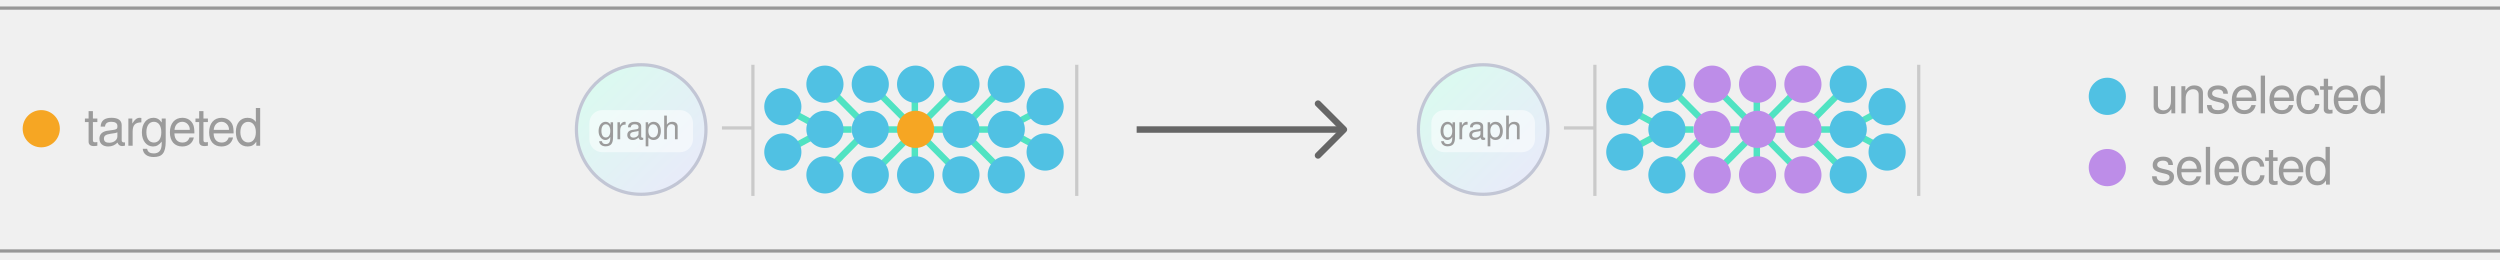
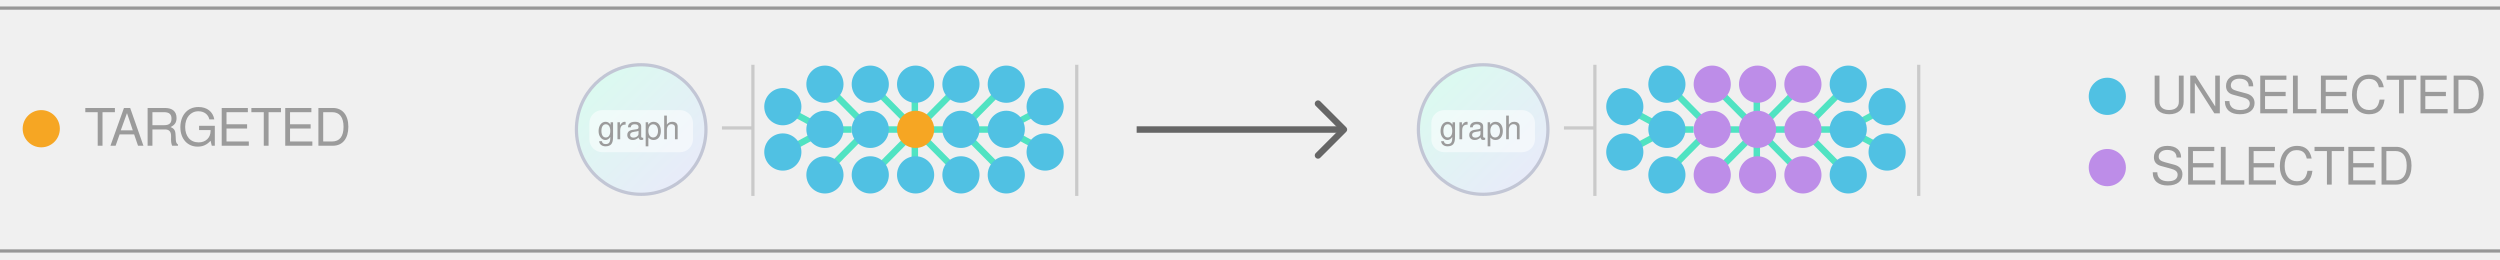
<svg xmlns="http://www.w3.org/2000/svg" xmlns:xlink="http://www.w3.org/1999/xlink" width="772px" height="80px" viewBox="0 0 772 80" version="1.1">
  <defs>
    <rect id="path-1" x="-6" y="2" width="784" height="76" />
    <mask id="mask-2" maskContentUnits="userSpaceOnUse" maskUnits="objectBoundingBox" x="0" y="0" width="784" height="76" fill="white">
      <use xlink:href="#path-1" />
    </mask>
    <linearGradient x1="14.999%" y1="13.838%" x2="87.396%" y2="88.282%" id="linearGradient-3">
      <stop stop-color="#DBFAF0" offset="0%" />
      <stop stop-color="#E8EBF9" offset="97.322%" />
      <stop stop-color="#E8EAF9" offset="100%" />
    </linearGradient>
  </defs>
  <g id="Graph-Functions---selection" stroke="none" stroke-width="1" fill="none" fill-rule="evenodd">
    <use id="Rectangle" stroke="#979797" mask="url(#mask-2)" stroke-width="2" xlink:href="#path-1" />
    <g id="select_nodes_in_neighborhood" transform="translate(178, 20)">
      <g id="Wireframe-Line-01" transform="translate(173, 10)" stroke="#666666">
        <g>
          <polyline id="arrowhead" stroke-width="2" stroke-linecap="round" stroke-linejoin="round" points="56 2 64 10 56 18" />
          <path d="M63,10 L0,10" id="Line" stroke-width="2" />
        </g>
      </g>
      <g id="small_icon__select_nodes_in_neighborhood-copy" transform="translate(260, 0)">
        <path d="M90.88,34.269 L105,20" id="small_icon_edge-copy-13" stroke="#50E3C2" stroke-width="2" stroke-linecap="square" />
        <path d="M75.88,34.269 L90,20" id="small_icon_edge-copy-20" stroke="#50E3C2" stroke-width="2" stroke-linecap="square" />
        <path d="M64,27 L77,20" id="small_icon_edge-copy-21" stroke="#50E3C2" stroke-width="2" stroke-linecap="square" />
        <path d="M132,20 L145,13" id="small_icon_edge-copy-22" stroke="#50E3C2" stroke-width="2" stroke-linecap="square" />
        <path d="M63,20 L76,13" id="small_icon_edge-copy-23" stroke="#50E3C2" stroke-width="2" stroke-linecap="square" transform="translate(69.7389, 16.69301) scale(-1, 1) translate(-69.7389, -16.69301) " />
        <path d="M132,27 L145,20" id="small_icon_edge-copy-24" stroke="#50E3C2" stroke-width="2" stroke-linecap="square" transform="translate(138.7389, 23.69301) scale(-1, 1) translate(-138.7389, -23.69301) " />
        <path d="M122.5,20 L127.978,20" id="small_icon_edge-copy-25" stroke="#50E3C2" stroke-width="2" stroke-linecap="square" transform="translate(125.2389, 20.19301) scale(-1, 1) translate(-125.2389, -20.19301) " />
        <path d="M107.5,20 L112.978,20" id="small_icon_edge-copy-26" stroke="#50E3C2" stroke-width="2" stroke-linecap="square" transform="translate(110.2389, 20.19301) scale(-1, 1) translate(-110.2389, -20.19301) " />
        <path d="M93.5,20 L98.978,20" id="small_icon_edge-copy-27" stroke="#50E3C2" stroke-width="2" stroke-linecap="square" transform="translate(96.2389, 20.19301) scale(-1, 1) translate(-96.2389, -20.19301) " />
        <path d="M78.5,20 L83.978,20" id="small_icon_edge-copy-28" stroke="#50E3C2" stroke-width="2" stroke-linecap="square" transform="translate(81.2389, 20.19301) scale(-1, 1) translate(-81.2389, -20.19301) " />
        <path d="M104.978,8.536 L104.978,14.557" id="small_icon_edge-copy-29" stroke="#50E3C2" stroke-width="2" stroke-linecap="square" transform="translate(104.7389, 11.75) scale(-1, 1) translate(-104.7389, -11.75) " />
        <path d="M104.978,25.536 L104.978,31.557" id="small_icon_edge-copy-30" stroke="#50E3C2" stroke-width="2" stroke-linecap="square" transform="translate(104.7389, 28.75) scale(-1, 1) translate(-104.7389, -28.75) " />
        <path d="M104.88,20.019 L119,5.75" id="small_icon_edge-copy-14" stroke="#50E3C2" stroke-width="2" stroke-linecap="square" />
        <path d="M118.88,20.019 L133,5.75" id="small_icon_edge-copy-15" stroke="#50E3C2" stroke-width="2" stroke-linecap="square" />
        <path d="M89.88,20.019 L104,5.75" id="small_icon_edge-copy-16" stroke="#50E3C2" stroke-width="2" stroke-linecap="square" transform="translate(97.2389, 12.94301) scale(-1, 1) translate(-97.2389, -12.94301) " />
        <path d="M75.88,20.019 L90,5.75" id="small_icon_edge-copy-17" stroke="#50E3C2" stroke-width="2" stroke-linecap="square" transform="translate(83.2389, 12.94301) scale(-1, 1) translate(-83.2389, -12.94301) " />
        <path d="M103.88,34.019 L118,19.75" id="small_icon_edge-copy-18" stroke="#50E3C2" stroke-width="2" stroke-linecap="square" transform="translate(111.2389, 26.94301) scale(-1, 1) translate(-111.2389, -26.94301) " />
        <path d="M117.88,34.019 L132,19.75" id="small_icon_edge-copy-19" stroke="#50E3C2" stroke-width="2" stroke-linecap="square" transform="translate(125.2389, 26.94301) scale(-1, 1) translate(-125.2389, -26.94301) " />
        <ellipse id="small_icon__node" fill="#50C1E3" cx="63.739" cy="12.943" rx="5.739" ry="5.75" />
        <ellipse id="small_icon__node-copy-33" fill="#50C1E3" cx="63.739" cy="26.943" rx="5.739" ry="5.75" />
        <ellipse id="small_icon__node-copy-13" fill="#50C1E3" cx="76.739" cy="19.943" rx="5.739" ry="5.75" />
        <ellipse id="small_icon__node-copy-12" fill="#50C1E3" cx="76.739" cy="6" rx="5.739" ry="5.75" />
        <ellipse id="small_icon__node-copy-11" fill="#50C1E3" cx="76.739" cy="34" rx="5.739" ry="5.75" />
        <ellipse id="small_icon__node-copy-16" fill="#BD8DE8" cx="90.739" cy="19.943" rx="5.739" ry="5.75" />
        <ellipse id="small_icon__node-copy-15" fill="#BD8DE8" cx="90.739" cy="6" rx="5.739" ry="5.75" />
        <ellipse id="small_icon__node-copy-14" fill="#BD8DE8" cx="90.739" cy="34" rx="5.739" ry="5.75" />
        <ellipse id="small_icon__node-copy-31" fill="#BD8DE8" cx="104.739" cy="19.943" rx="5.739" ry="5.75" />
        <ellipse id="small_icon__node-copy-30" fill="#BD8DE8" cx="104.739" cy="6" rx="5.739" ry="5.75" />
        <ellipse id="small_icon__node-copy-29" fill="#BD8DE8" cx="104.739" cy="34" rx="5.739" ry="5.75" />
        <g id="graph-object">
          <ellipse id="graph-shape" stroke="#C2C6D5" stroke-width="1" fill="url(#linearGradient-3)" fill-rule="evenodd" cx="20" cy="20" rx="20" ry="20" />
          <rect id="graph-text-box" fill-opacity="0.528" fill="#FFFFFF" fill-rule="evenodd" x="4" y="14" width="32" height="13" rx="4" />
          <text id="graph-text" font-family="Helvetica-Light, Helvetica" font-size="10" font-weight="300" fill="#9B9B9B">
            <tspan x="6.5" y="23">graph</tspan>
          </text>
        </g>
        <path d="M54.5,0.5 L54.5,40" id="Line" stroke="#CACACA" stroke-linecap="square" />
        <ellipse id="small_icon__node-copy-28" fill="#BD8DE8" cx="118.739" cy="19.943" rx="5.739" ry="5.75" />
        <ellipse id="small_icon__node-copy-27" fill="#BD8DE8" cx="118.739" cy="6" rx="5.739" ry="5.75" />
        <ellipse id="small_icon__node-copy-26" fill="#BD8DE8" cx="118.739" cy="34" rx="5.739" ry="5.75" />
        <ellipse id="small_icon__node-copy-25" fill="#50C1E3" cx="132.739" cy="19.943" rx="5.739" ry="5.75" />
        <ellipse id="small_icon__node-copy-24" fill="#50C1E3" cx="132.739" cy="6" rx="5.739" ry="5.75" />
        <ellipse id="small_icon__node-copy-23" fill="#50C1E3" cx="132.739" cy="34" rx="5.739" ry="5.75" />
        <ellipse id="small_icon__node-copy-22" fill="#50C1E3" cx="144.739" cy="12.943" rx="5.739" ry="5.75" />
        <ellipse id="small_icon__node-copy-32" fill="#50C1E3" cx="144.739" cy="26.943" rx="5.739" ry="5.75" />
        <path d="M154.5,0.5 L154.5,40" id="Line-Copy" stroke="#CACACA" stroke-linecap="square" />
        <path d="M54.266,19.512 L45.445,19.512" id="Line" stroke="#CACACA" stroke-linecap="square" />
      </g>
      <g id="small_icon__select_nodes_by_degree">
        <path d="M90.88,34.269 L105,20" id="small_icon_edge-copy-13" stroke="#50E3C2" stroke-width="2" stroke-linecap="square" />
        <path d="M75.88,34.269 L90,20" id="small_icon_edge-copy-20" stroke="#50E3C2" stroke-width="2" stroke-linecap="square" />
        <path d="M64,27 L77,20" id="small_icon_edge-copy-21" stroke="#50E3C2" stroke-width="2" stroke-linecap="square" />
        <path d="M132,20 L145,13" id="small_icon_edge-copy-22" stroke="#50E3C2" stroke-width="2" stroke-linecap="square" />
        <path d="M63,20 L76,13" id="small_icon_edge-copy-23" stroke="#50E3C2" stroke-width="2" stroke-linecap="square" transform="translate(69.7389, 16.69301) scale(-1, 1) translate(-69.7389, -16.69301) " />
        <path d="M132,27 L145,20" id="small_icon_edge-copy-24" stroke="#50E3C2" stroke-width="2" stroke-linecap="square" transform="translate(138.7389, 23.69301) scale(-1, 1) translate(-138.7389, -23.69301) " />
        <path d="M122.5,20 L127.978,20" id="small_icon_edge-copy-25" stroke="#50E3C2" stroke-width="2" stroke-linecap="square" transform="translate(125.2389, 20.19301) scale(-1, 1) translate(-125.2389, -20.19301) " />
        <path d="M107.5,20 L112.978,20" id="small_icon_edge-copy-26" stroke="#50E3C2" stroke-width="2" stroke-linecap="square" transform="translate(110.2389, 20.19301) scale(-1, 1) translate(-110.2389, -20.19301) " />
        <path d="M93.5,20 L98.978,20" id="small_icon_edge-copy-27" stroke="#50E3C2" stroke-width="2" stroke-linecap="square" transform="translate(96.2389, 20.19301) scale(-1, 1) translate(-96.2389, -20.19301) " />
        <path d="M78.5,20 L83.978,20" id="small_icon_edge-copy-28" stroke="#50E3C2" stroke-width="2" stroke-linecap="square" transform="translate(81.2389, 20.19301) scale(-1, 1) translate(-81.2389, -20.19301) " />
        <path d="M104.978,8.536 L104.978,14.557" id="small_icon_edge-copy-29" stroke="#50E3C2" stroke-width="2" stroke-linecap="square" transform="translate(104.7389, 11.75) scale(-1, 1) translate(-104.7389, -11.75) " />
        <path d="M104.978,25.536 L104.978,31.557" id="small_icon_edge-copy-30" stroke="#50E3C2" stroke-width="2" stroke-linecap="square" transform="translate(104.7389, 28.75) scale(-1, 1) translate(-104.7389, -28.75) " />
        <path d="M104.88,20.019 L119,5.75" id="small_icon_edge-copy-14" stroke="#50E3C2" stroke-width="2" stroke-linecap="square" />
        <path d="M118.88,20.019 L133,5.75" id="small_icon_edge-copy-15" stroke="#50E3C2" stroke-width="2" stroke-linecap="square" />
        <path d="M89.88,20.019 L104,5.75" id="small_icon_edge-copy-16" stroke="#50E3C2" stroke-width="2" stroke-linecap="square" transform="translate(97.2389, 12.94301) scale(-1, 1) translate(-97.2389, -12.94301) " />
        <path d="M75.88,20.019 L90,5.75" id="small_icon_edge-copy-17" stroke="#50E3C2" stroke-width="2" stroke-linecap="square" transform="translate(83.2389, 12.94301) scale(-1, 1) translate(-83.2389, -12.94301) " />
        <path d="M103.88,34.019 L118,19.75" id="small_icon_edge-copy-18" stroke="#50E3C2" stroke-width="2" stroke-linecap="square" transform="translate(111.2389, 26.94301) scale(-1, 1) translate(-111.2389, -26.94301) " />
        <path d="M117.88,34.019 L132,19.75" id="small_icon_edge-copy-19" stroke="#50E3C2" stroke-width="2" stroke-linecap="square" transform="translate(125.2389, 26.94301) scale(-1, 1) translate(-125.2389, -26.94301) " />
        <ellipse id="small_icon__node" fill="#50C1E3" cx="63.739" cy="12.943" rx="5.739" ry="5.75" />
        <ellipse id="small_icon__node-copy-33" fill="#50C1E3" cx="63.739" cy="26.943" rx="5.739" ry="5.75" />
        <ellipse id="small_icon__node-copy-13" fill="#50C1E3" cx="76.739" cy="19.943" rx="5.739" ry="5.75" />
        <ellipse id="small_icon__node-copy-12" fill="#50C1E3" cx="76.739" cy="6" rx="5.739" ry="5.75" />
        <ellipse id="small_icon__node-copy-11" fill="#50C1E3" cx="76.739" cy="34" rx="5.739" ry="5.75" />
        <ellipse id="small_icon__node-copy-16" fill="#50C1E3" cx="90.739" cy="19.943" rx="5.739" ry="5.75" />
        <ellipse id="small_icon__node-copy-15" fill="#50C1E3" cx="90.739" cy="6" rx="5.739" ry="5.75" />
        <ellipse id="small_icon__node-copy-14" fill="#50C1E3" cx="90.739" cy="34" rx="5.739" ry="5.75" />
        <ellipse id="small_icon__node-copy-31" fill="#F6A623" cx="104.739" cy="19.943" rx="5.739" ry="5.75" />
        <ellipse id="small_icon__node-copy-30" fill="#50C1E3" cx="104.739" cy="6" rx="5.739" ry="5.75" />
        <ellipse id="small_icon__node-copy-29" fill="#50C1E3" cx="104.739" cy="34" rx="5.739" ry="5.75" />
        <g id="graph-object">
          <ellipse id="graph-shape" stroke="#C2C6D5" stroke-width="1" fill="url(#linearGradient-3)" fill-rule="evenodd" cx="20" cy="20" rx="20" ry="20" />
          <rect id="graph-text-box" fill-opacity="0.528" fill="#FFFFFF" fill-rule="evenodd" x="4" y="14" width="32" height="13" rx="4" />
          <text id="graph-text" font-family="Helvetica-Light, Helvetica" font-size="10" font-weight="300" fill="#9B9B9B">
            <tspan x="6.5" y="23">graph</tspan>
          </text>
        </g>
        <path d="M54.5,0.5 L54.5,40" id="Line" stroke="#CACACA" stroke-linecap="square" />
        <ellipse id="small_icon__node-copy-28" fill="#50C1E3" cx="118.739" cy="19.943" rx="5.739" ry="5.75" />
        <ellipse id="small_icon__node-copy-27" fill="#50C1E3" cx="118.739" cy="6" rx="5.739" ry="5.75" />
        <ellipse id="small_icon__node-copy-26" fill="#50C1E3" cx="118.739" cy="34" rx="5.739" ry="5.75" />
        <ellipse id="small_icon__node-copy-25" fill="#50C1E3" cx="132.739" cy="19.943" rx="5.739" ry="5.75" />
        <path d="M132.739,11.75 C135.908,11.75 138.478,9.176 138.478,6 C138.478,2.824 135.908,0.25 132.739,0.25 C129.569,0.25 127,2.824 127,6 C127,9.176 129.569,11.75 132.739,11.75 Z" id="small_icon__node-copy-24" fill="#50C1E3" />
        <ellipse id="small_icon__node-copy-23" fill="#50C1E3" cx="132.739" cy="34" rx="5.739" ry="5.75" />
        <ellipse id="small_icon__node-copy-22" fill="#50C1E3" cx="144.739" cy="12.943" rx="5.739" ry="5.75" />
        <ellipse id="small_icon__node-copy-32" fill="#50C1E3" cx="144.739" cy="26.943" rx="5.739" ry="5.75" />
        <path d="M154.5,0.5 L154.5,40" id="Line-Copy" stroke="#CACACA" stroke-linecap="square" />
        <path d="M54.266,19.512 L45.445,19.512" id="Line" stroke="#CACACA" stroke-linecap="square" />
      </g>
    </g>
    <g id="targeted_node" transform="translate(7, 30)">
      <ellipse id="small_icon__node-copy-7" fill="#F6A623" cx="5.739" cy="9.75" rx="5.739" ry="5.75" />
-       <text id="targeted" font-family="HelveticaNeue, Helvetica Neue" font-size="16" font-weight="normal" letter-spacing="-0.417" fill="#9B9B9B">
-         <tspan x="19" y="15">targeted</tspan>
+       <text id="TARGETED" font-family="HelveticaNeue, Helvetica Neue" font-size="16" font-weight="normal" letter-spacing="-0.417" fill="#9B9B9B">
+         <tspan x="19" y="15">TARGETED</tspan>
      </text>
    </g>
    <g id="selected_unselected_nodes" transform="translate(645, 20)">
      <ellipse id="small_icon__node-copy-3" fill="#50C1E3" cx="5.739" cy="9.75" rx="5.739" ry="5.75" />
-       <text id="unselected" font-family="HelveticaNeue, Helvetica Neue" font-size="16" font-weight="normal" letter-spacing="-0.417" fill="#9B9B9B">
-         <tspan x="19" y="15">unselected</tspan>
+       <text id="UNSELECTED" font-family="HelveticaNeue, Helvetica Neue" font-size="16" font-weight="normal" letter-spacing="-0.417" fill="#9B9B9B">
+         <tspan x="19" y="15">UNSELECTED</tspan>
      </text>
      <ellipse id="small_icon__node-copy-5" fill="#BD8DE8" cx="5.739" cy="31.75" rx="5.739" ry="5.75" />
-       <text id="selected" font-family="HelveticaNeue, Helvetica Neue" font-size="16" font-weight="normal" letter-spacing="-0.417" fill="#9B9B9B">
-         <tspan x="19" y="37">selected</tspan>
+       <text id="SELECTED" font-family="HelveticaNeue, Helvetica Neue" font-size="16" font-weight="normal" letter-spacing="-0.417" fill="#9B9B9B">
+         <tspan x="19" y="37">SELECTED</tspan>
      </text>
    </g>
  </g>
</svg>
